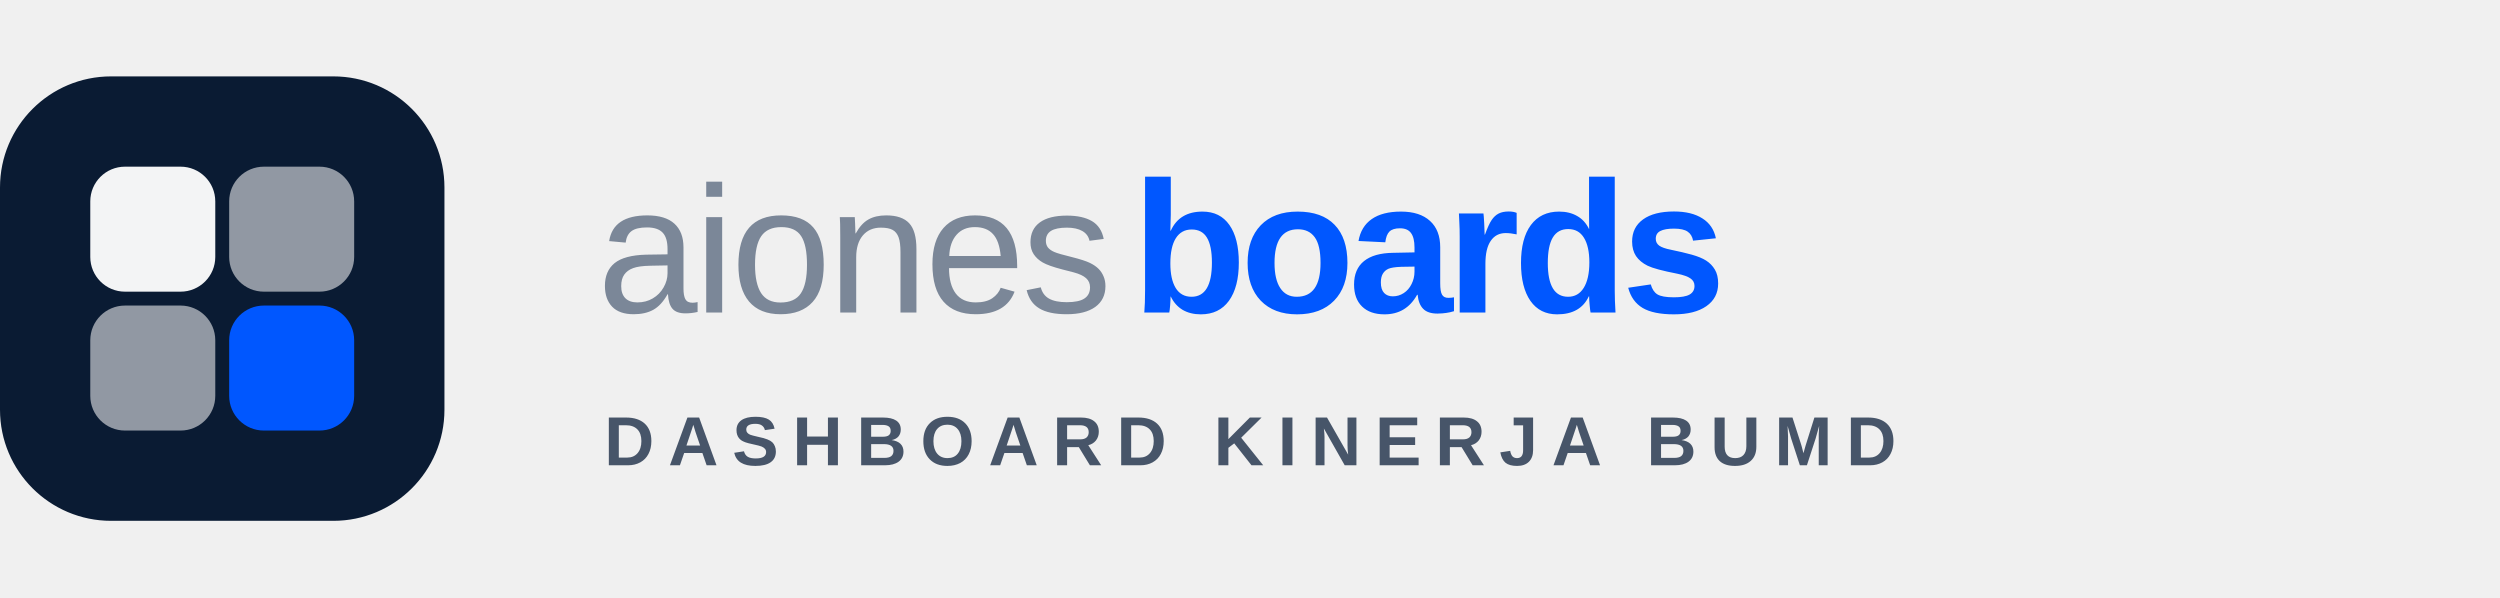
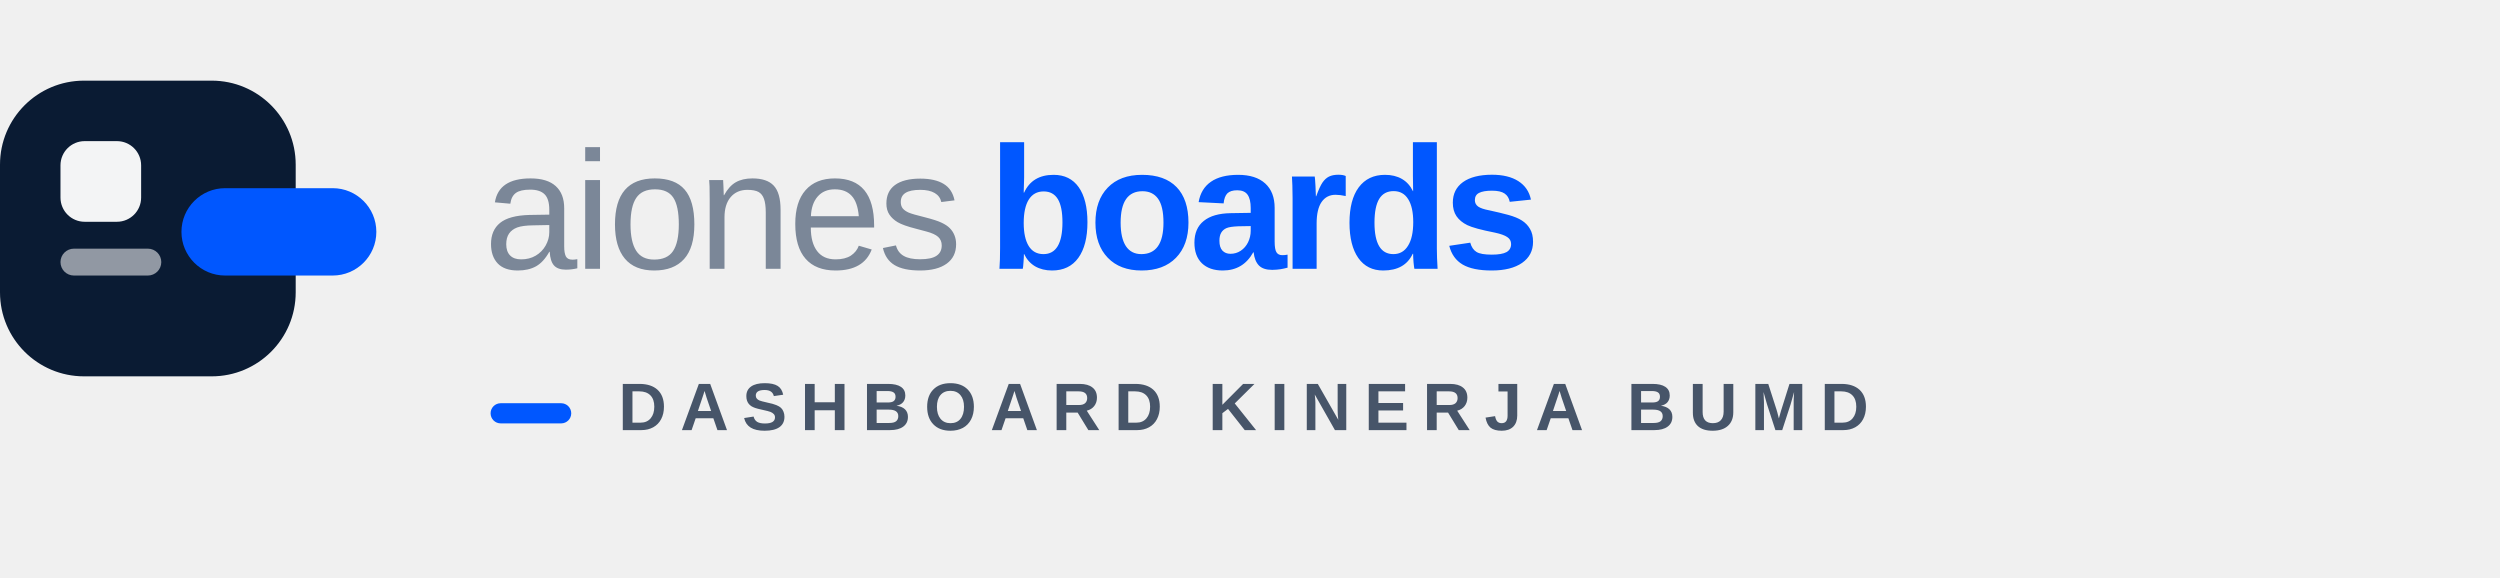
- <svg xmlns="http://www.w3.org/2000/svg" width="360" height="86" viewBox="0 0 360 86" fill="none" role="img" aria-label="Aiones Boards — Dashboard Kinerja BUMD">
-   <rect x="0.5" y="11.5" width="63" height="63" rx="15.5" fill="#0a1b33" stroke="#0a1b33" />
-   <rect x="13" y="24" width="18" height="18" rx="5" fill="#ffffff" opacity=".95" />
-   <rect x="33" y="24" width="18" height="18" rx="5" fill="#ffffff" opacity=".55" />
-   <rect x="13" y="44" width="18" height="18" rx="5" fill="#ffffff" opacity=".55" />
-   <rect x="33" y="44" width="18" height="18" rx="5" fill="#0057ff" />
-   <text x="86" y="45" font-family="ui-sans-serif, system-ui, 'Segoe UI', Arial, sans-serif" font-size="26" font-weight="500" letter-spacing="-0.5" fill="#7b8798">aiones</text>
-   <text x="163" y="45" font-family="ui-sans-serif, system-ui, 'Segoe UI', Arial, sans-serif" font-size="27" font-weight="900" letter-spacing="-0.9" fill="#0057ff">boards</text>
-   <text x="87" y="67" font-family="ui-sans-serif, system-ui, 'Segoe UI', Arial, sans-serif" font-size="10" font-weight="700" letter-spacing="2" fill="#475569">DASHBOARD KINERJA BUMD</text>
+ <svg xmlns="http://www.w3.org/2000/svg" width="372" height="86" viewBox="0 0 372 86" fill="none" role="img" aria-label="Aiones Boards — Dashboard Kinerja BUMD">
+   <rect x="0.5" y="12.5" width="43" height="43" rx="12" fill="#0a1b33" stroke="#0a1b33" />
+   <rect x="9" y="21" width="12" height="12" rx="3.6" fill="#ffffff" opacity=".95" />
+   <rect x="9" y="37" width="15" height="4" rx="2" fill="#ffffff" opacity=".55" />
+   <rect x="27" y="28" width="29" height="13" rx="6.5" fill="#0057ff" />
+   <text x="72" y="40" font-family="ui-sans-serif, system-ui, 'Segoe UI', Arial, sans-serif" font-size="25" font-weight="500" letter-spacing="-0.5" fill="#7b8798">aiones</text>
+   <text x="147" y="40" font-family="ui-sans-serif, system-ui, 'Segoe UI', Arial, sans-serif" font-size="26" font-weight="900" letter-spacing="-0.9" fill="#0057ff">boards</text>
+   <rect x="73" y="60" width="12" height="3" rx="1.5" fill="#0057ff" />
+   <text x="92" y="64" font-family="ui-sans-serif, system-ui, 'Segoe UI', Arial, sans-serif" font-size="10" font-weight="700" letter-spacing="2" fill="#475569">DASHBOARD KINERJA BUMD</text>
</svg>
